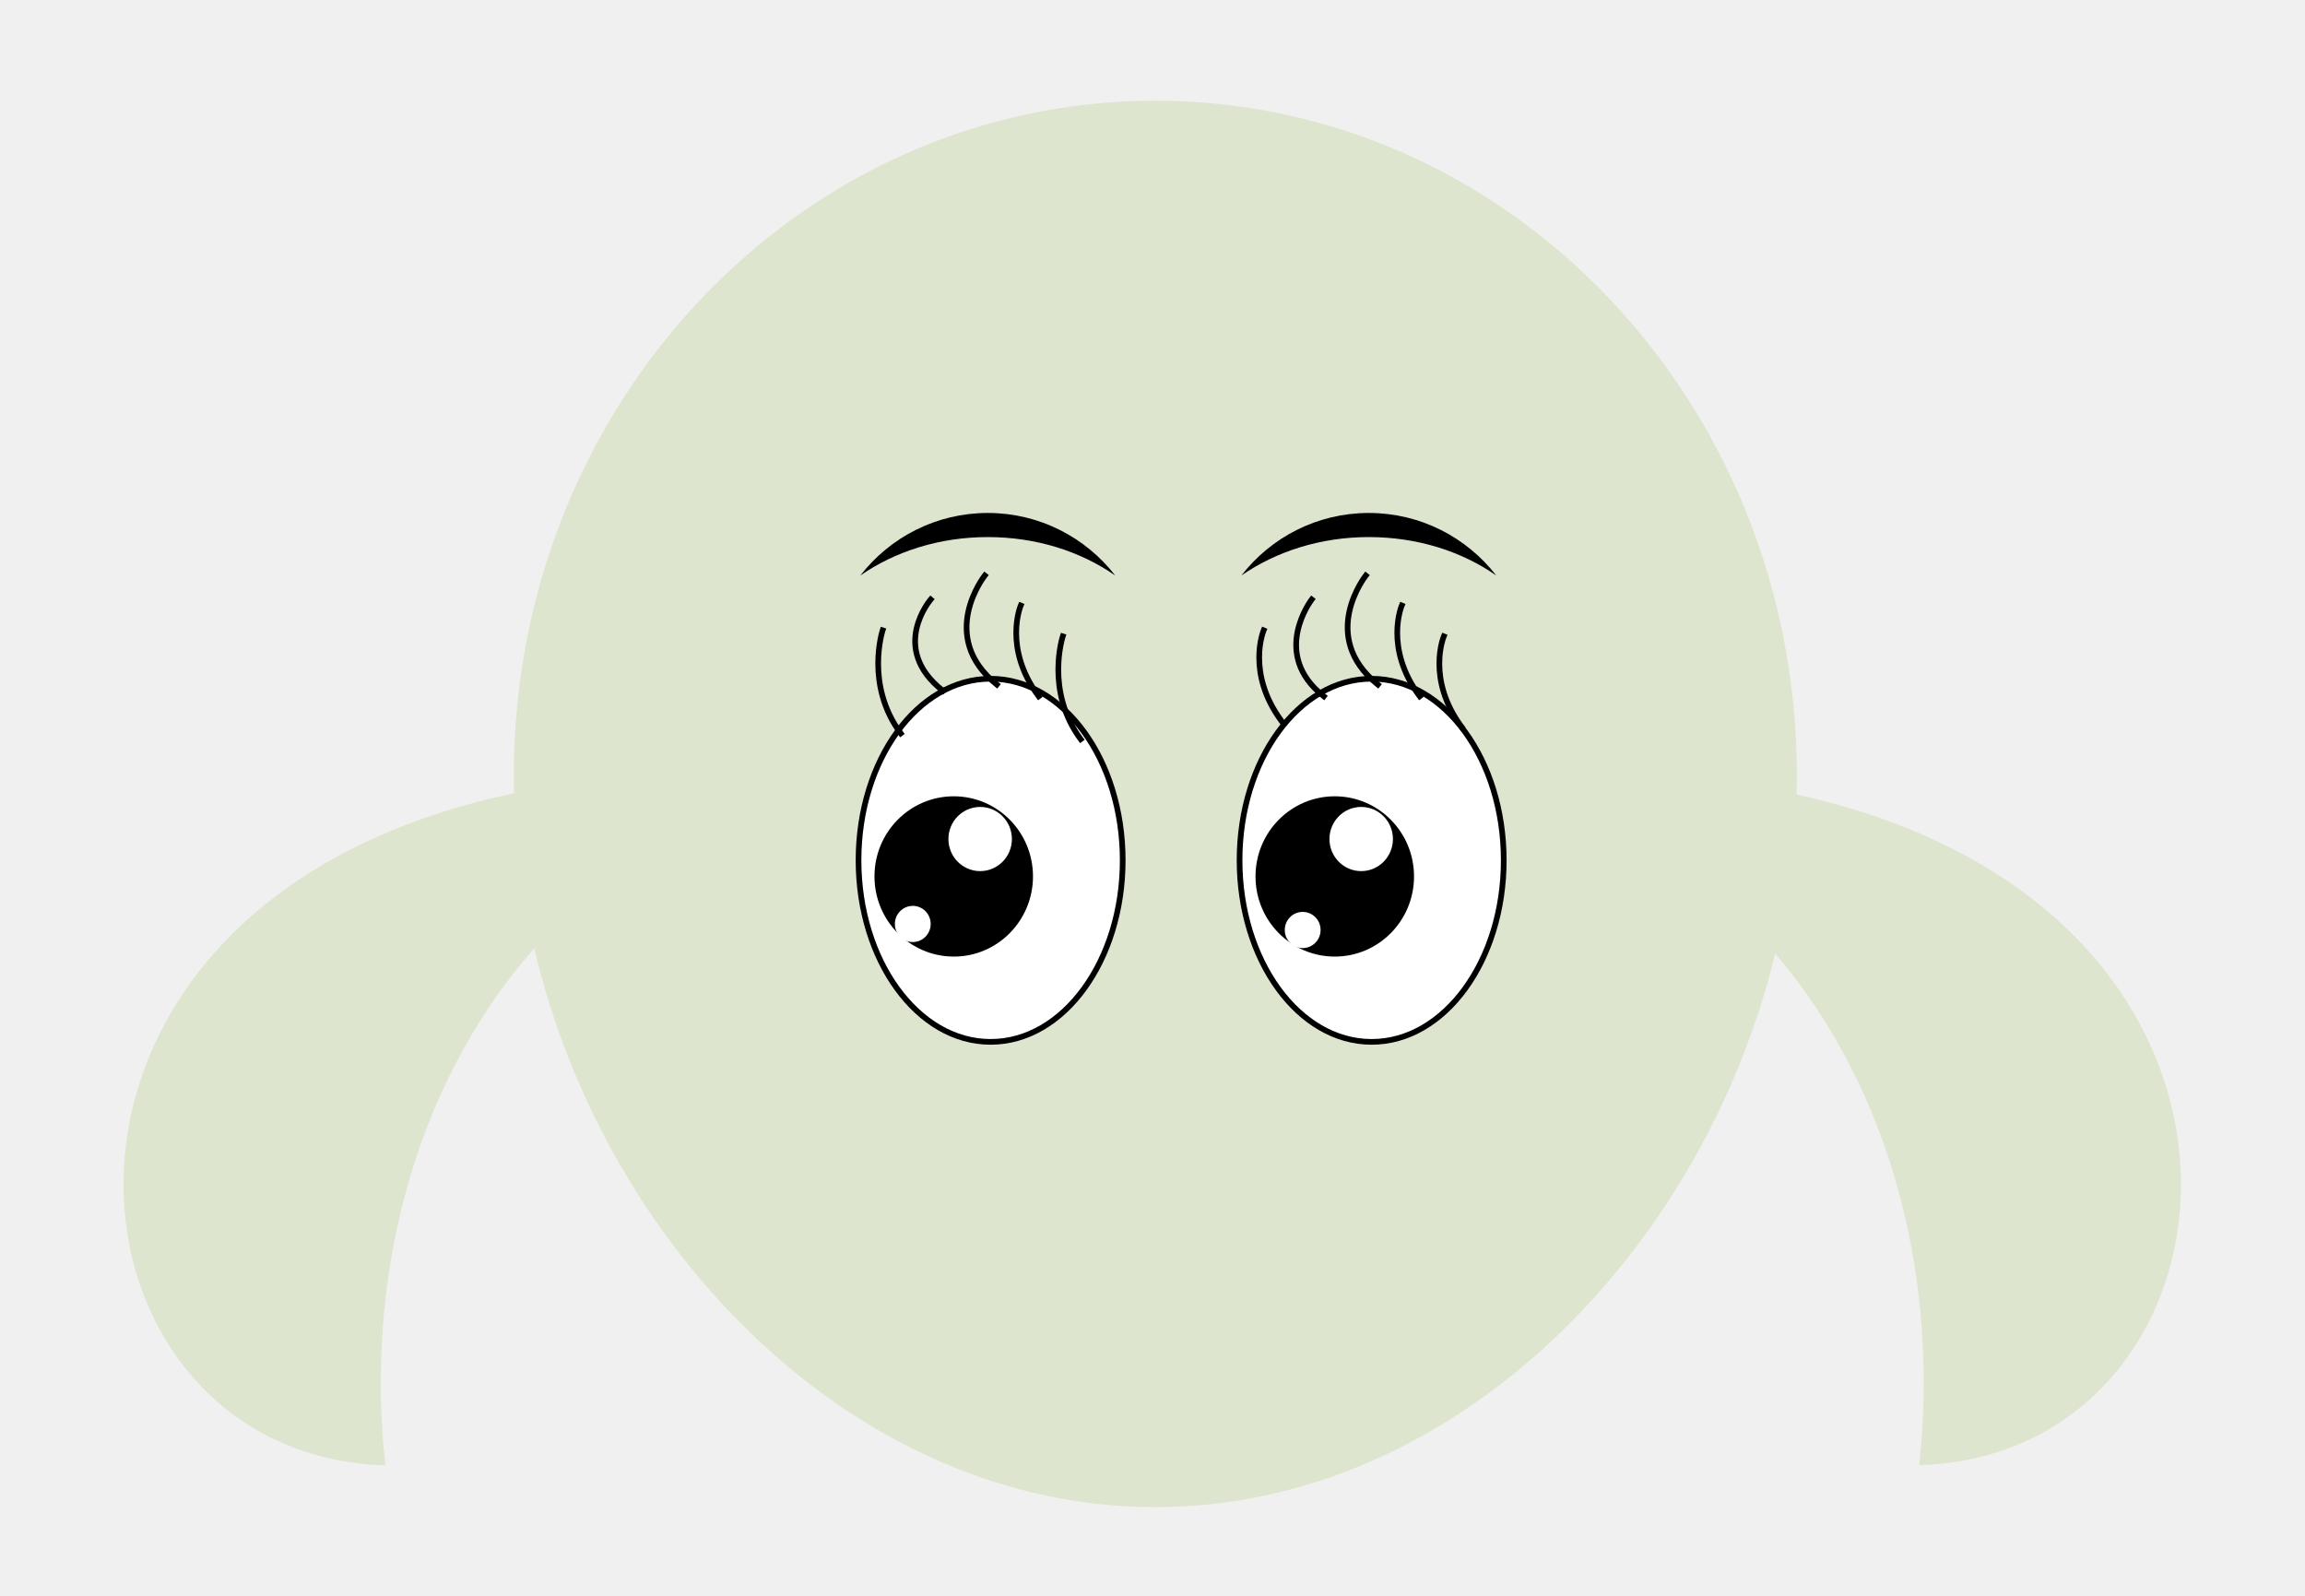
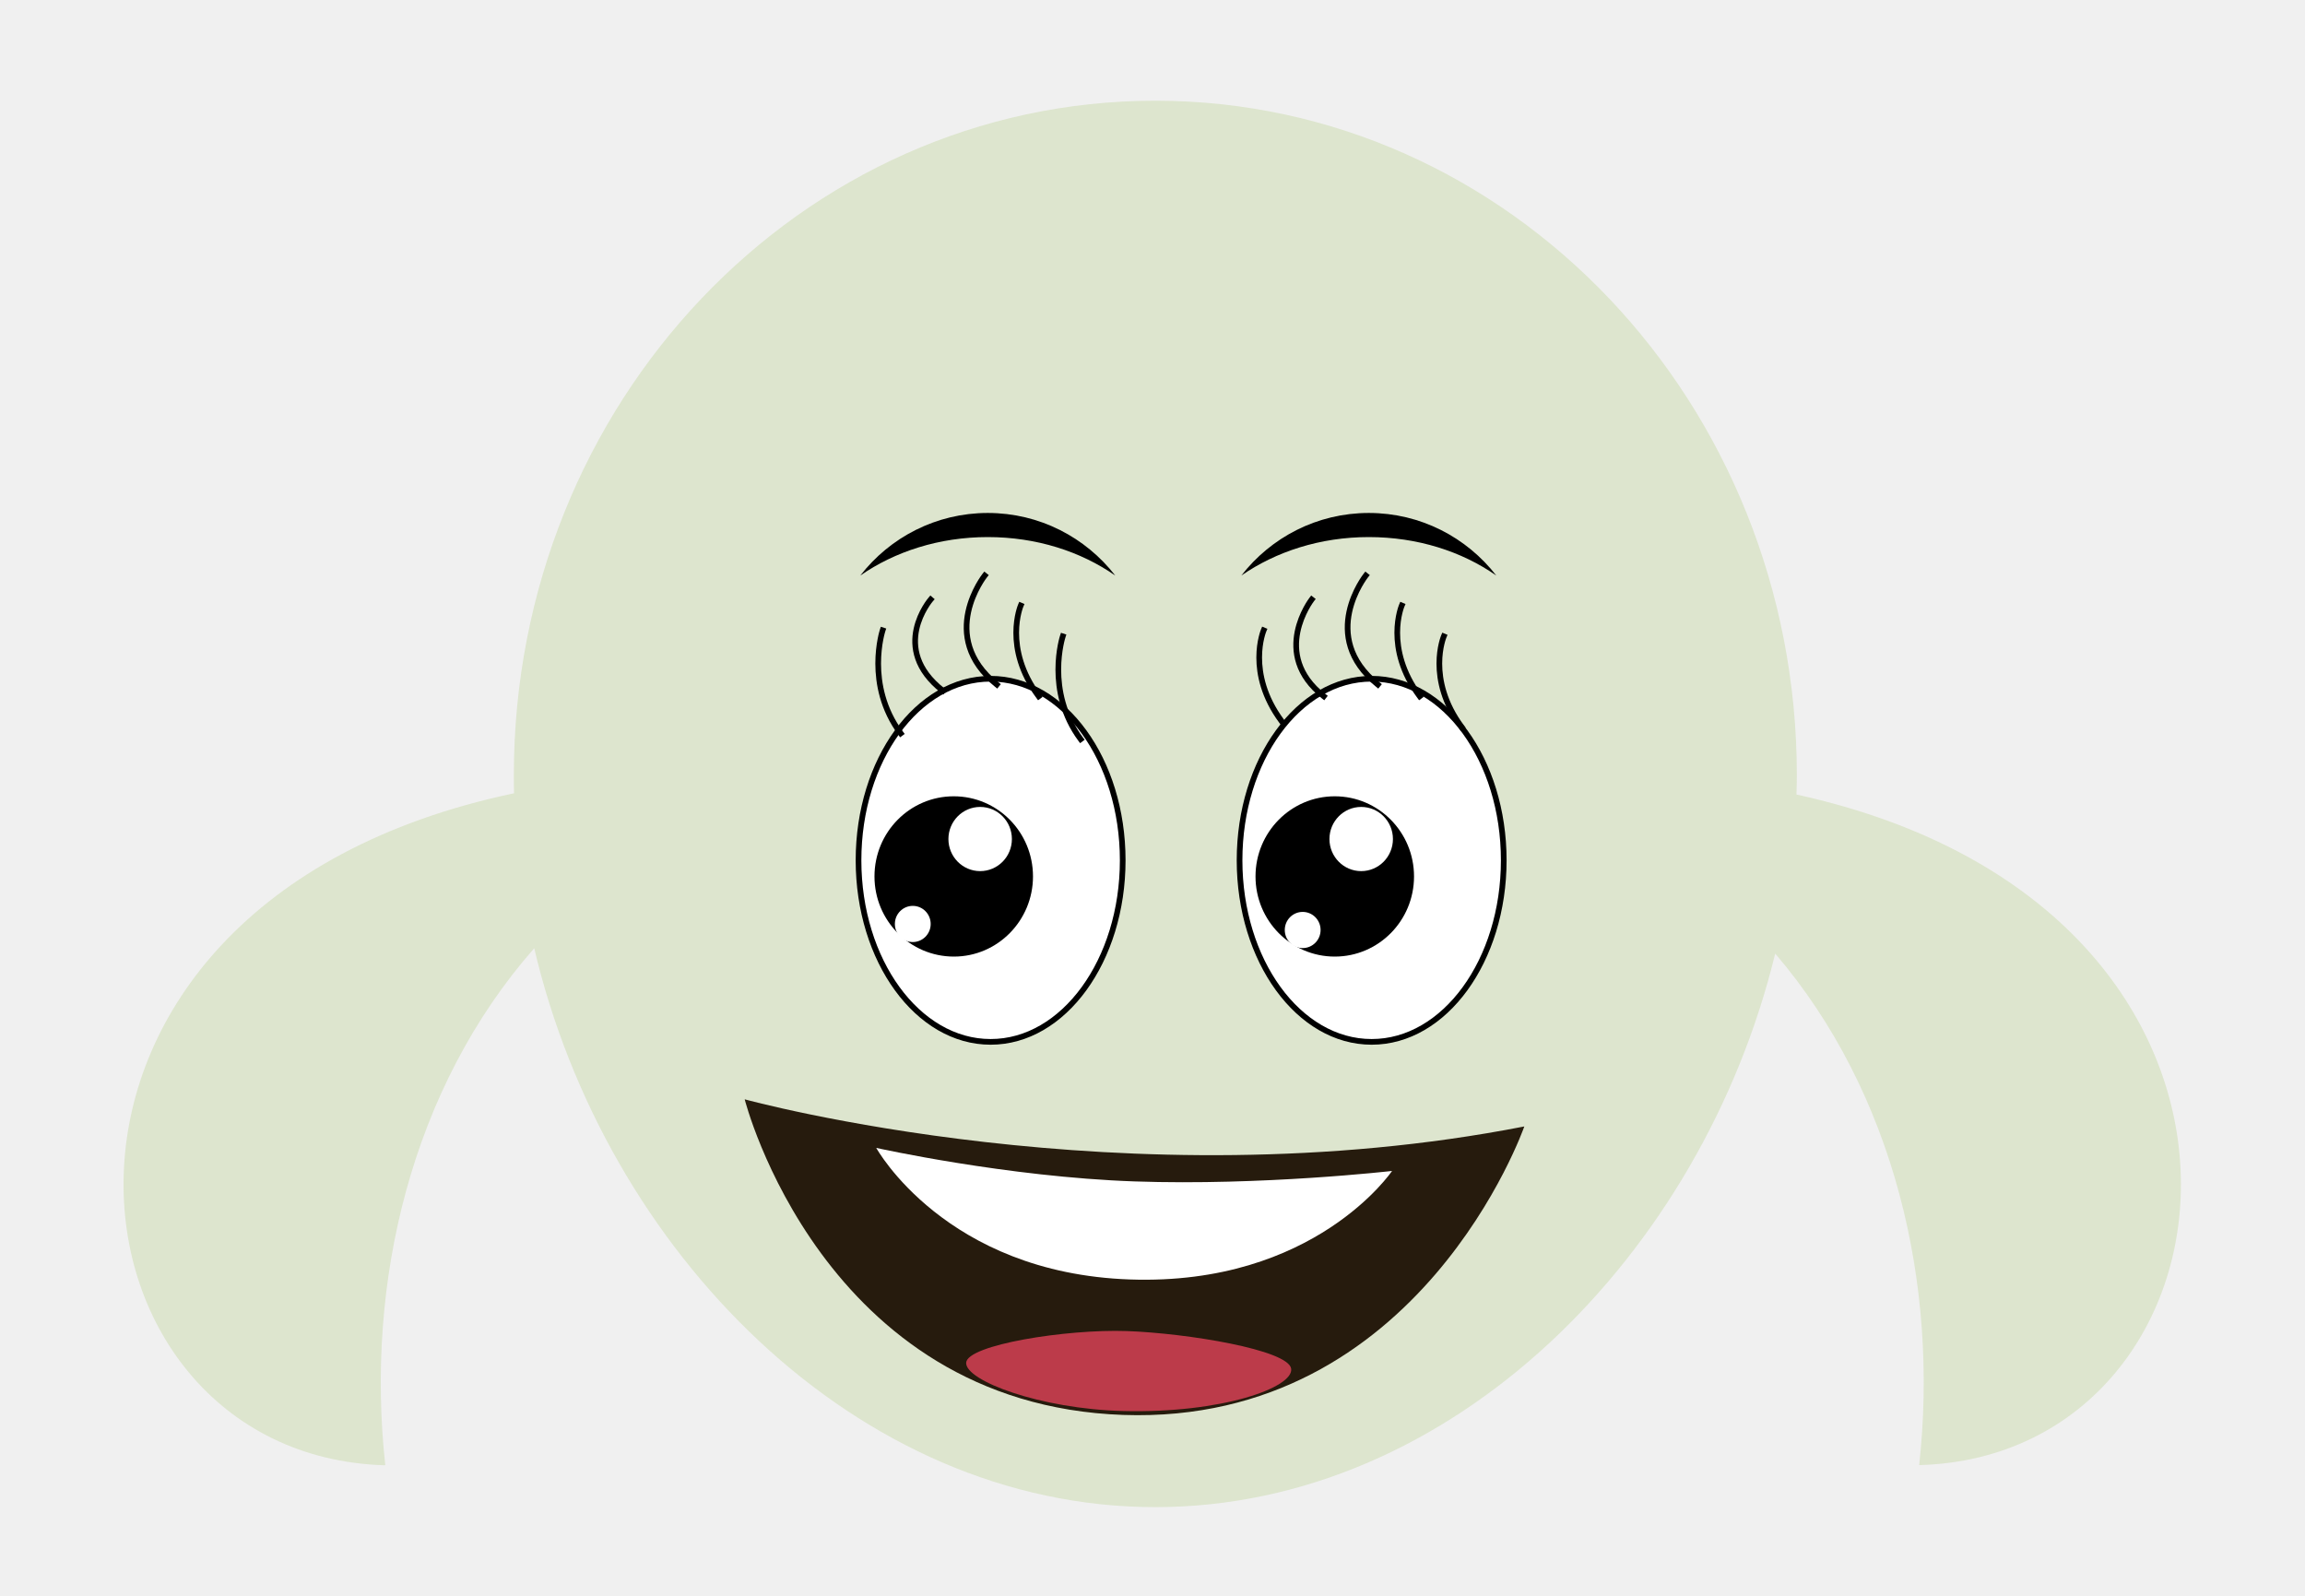
<svg xmlns="http://www.w3.org/2000/svg" version="1.1" x="0" y="0" width="130" height="90" viewBox="0 0 130 90" xml:space="preserve" enable-background="new 0 0 130 90">
  <style>.s0{clip-rule:evenodd;fill-rule:evenodd;fill:#FFF;stroke-linecap:round;stroke-linejoin:round;stroke-width:0.32;stroke:#000;}.s1{clip-rule:evenodd;fill:none;stroke-linecap:square;stroke-linejoin:round;stroke-width:0.32;stroke:#000;}.s2{clip-rule:evenodd;fill-rule:evenodd;}.s3{clip-rule:evenodd;fill-rule:evenodd;fill:#FFF;}</style>
  <refs>
    <style>
- #smile {opacity: 0;-webkit-animation: fadein 1s .5s forwards}
- @-webkit-keyframes fadein {0% { opacity: 0;}100% { opacity: 1}}		
+ 	
</style>
  </refs>
  <g id="Layer_1">
    <path d="M101.32 44.81c0.01-0.36 0.02-0.73 0.02-1.09 0-21.01-16.2-38.04-36.18-38.04 -19.98 0-36.18 17.03-36.18 38.04 0 0.34 0 0.68 0.01 1.02 -29.97 6.31-26.27 37.37-7.26 37.9 -1.13-10.3 1.47-21.28 8.4-29.16C34.15 70.58 48.31 85 65.16 85c16.74 0 30.83-14.24 34.96-31.22 6.72 7.86 9.24 18.68 8.12 28.85C127.18 82.11 130.92 51.29 101.32 44.81z" fill="#DDE5CE" />
    <ellipse cx="55.87" cy="48.52" rx="7.45" ry="10.24" class="s0" />
    <path d="M57.57 34.15c0 0-1.02 2.39 1.01 5.12" class="s1" />
    <path d="M59.94 35.89c0 0-1.01 3.07 1.01 5.8" class="s1" />
    <path d="M49.78 35.55c0 0-1.01 3.07 1.02 5.81" class="s1" />
    <path d="M55.54 32.46c0 0-2.71 3.42 0.68 6.15" class="s1" />
    <path d="M52.49 33.81c0 0-2.37 2.75 0.68 5.14" class="s1" />
    <path d="M62.9 32.46c-1.67-2.15-4.27-3.53-7.19-3.53 -2.92 0-5.52 1.38-7.19 3.53 1.94-1.35 4.45-2.17 7.19-2.17C58.45 30.29 60.95 31.1 62.9 32.46z" class="s2" />
    <path d="M49.32 49.43c0-2.5 2-4.52 4.47-4.52 2.47 0 4.47 2.02 4.47 4.52 0 2.49-2 4.52-4.46 4.52C51.32 53.95 49.32 51.92 49.32 49.43z" class="s2" />
    <ellipse cx="55.28" cy="47.32" rx="1.79" ry="1.81" class="s3" />
    <ellipse cx="51.48" cy="52.11" rx="1.01" ry="1.02" class="s3" />
    <ellipse cx="77.36" cy="48.52" rx="7.45" ry="10.24" class="s0" />
    <path d="M79.06 34.15c0 0-1.02 2.39 1.01 5.12" class="s1" />
    <path d="M81.43 35.89c0 0-1.01 2.39 1.01 5.12" class="s1" />
    <path d="M71.27 35.55c0 0-1.01 2.39 1.01 5.12" class="s1" />
    <path d="M77.03 32.46c0 0-2.71 3.42 0.68 6.15" class="s1" />
    <path d="M73.98 33.81c0 0-2.37 3.07 0.68 5.46" class="s1" />
    <path d="M84.39 32.46c-1.67-2.15-4.27-3.53-7.19-3.53 -2.92 0-5.52 1.38-7.19 3.53 1.95-1.35 4.45-2.17 7.19-2.17C79.94 30.29 82.45 31.1 84.39 32.46z" class="s2" />
    <ellipse cx="75.28" cy="49.43" rx="4.47" ry="4.52" class="s2" />
    <ellipse cx="76.77" cy="47.32" rx="1.79" ry="1.81" class="s3" />
    <ellipse cx="73.47" cy="52.45" rx="1.01" ry="1.02" class="s3" />
  </g>
  <g id="smile">
    <path d="M42 62c0 0 21.52 5.92 43.97 1.53 0 0-5.87 16.85-22.62 16.27C46.36 79.21 42 62 42 62z" fill="#261B0D" />
    <path d="M49.42 64.74c0 0 7.37 1.64 14.57 1.89 7.2 0.25 14.52-0.59 14.52-0.59s-4.36 6.48-14.78 6.12C53.31 71.8 49.42 64.74 49.42 64.74z" fill="#FFF" />
    <path d="M63.34 79.58c5.58 0.14 9.64-1.33 9.48-2.39 -0.16-1.06-5.86-2-9.27-2.12 -3.41-0.12-9.02 0.78-9.06 1.79S58.65 79.46 63.34 79.58z" fill="#BC3B4A" />
  </g>
</svg>
